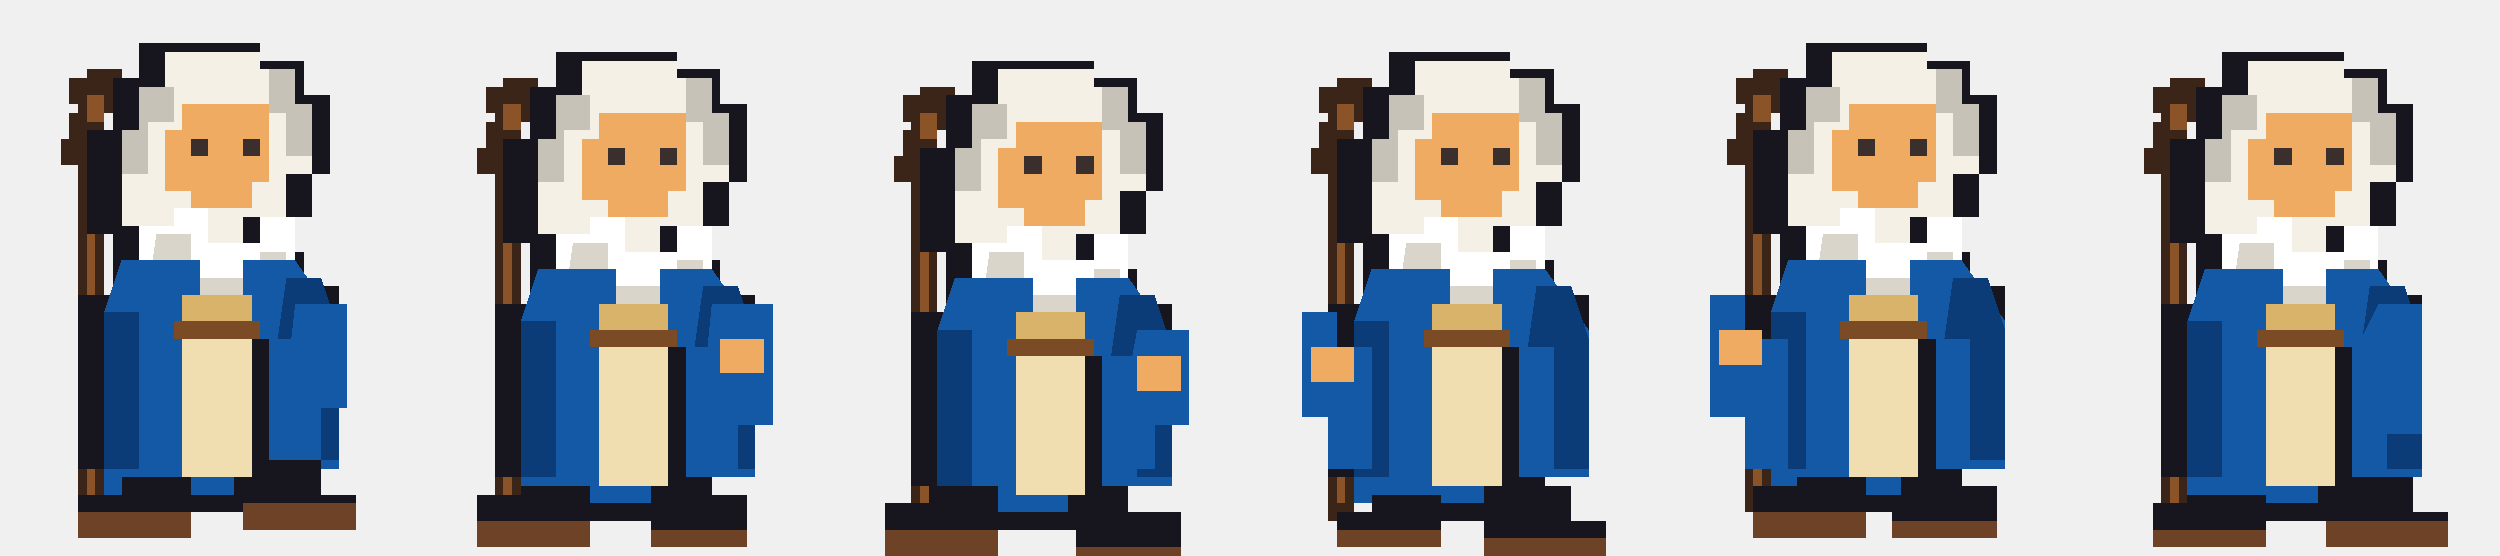
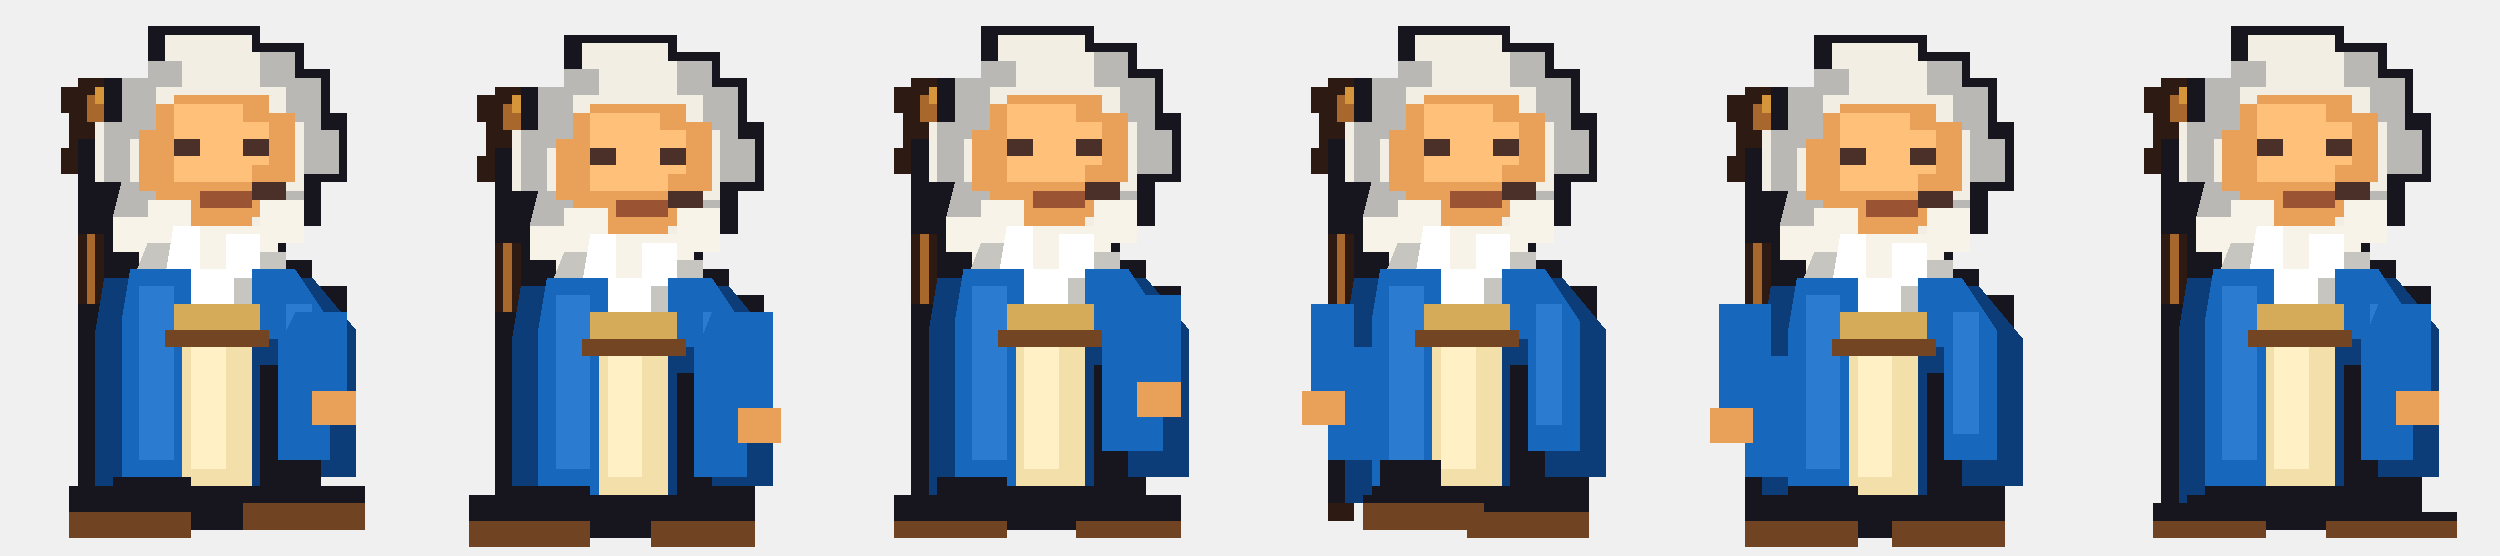
<svg xmlns="http://www.w3.org/2000/svg" width="288" height="64" viewBox="0 0 288 64" shape-rendering="crispEdges">
  <defs>
-     <g id="torso">
-       <path fill="#17151d" d="M16 5h14v2h5v4h3v9h-2v5h-4v4h3v4h4v19h-5v7H14v-5H9V34h4v-7h-3V15h3V9h3z" />
-       <path fill="#f4f0e5" d="M19 6h11v2h4v4h2v8h-3v5h-5v5H18v-4h-4V16h2v-6h3z" />
-       <path fill="#c7c2b8" d="M16 10h4v4h-3v6h-3v-5h2zm15-2h3v4h2v6h-3v-5h-2z" />
-       <path fill="#efab61" d="M21 12h10v9h-2v3h-7v-2h-3v-7h2z" />
-       <path fill="#3a2f2c" d="M22 16h2v2h-2zm6 0h2v2h-2z" />
-       <path fill="#ffffff" d="M20 24h4v4h6v-3h4v5h-3v4H20v-3h-4v-5h4z" />
-       <path fill="#d9d5cb" d="M18 27h4v5h8v-3h3v5h-3v3H21v-3h-4z" />
-       <path fill="#1459a6" d="M14 30h9v5h5v-5h6l5 7v17h-8V39h-4v18H12V36z" />
-       <path fill="#0c3c78" d="M12 36h4v18h-4zm21-4h4l2 6v15h-4V39h-3z" />
-       <path fill="#f0deb0" d="M21 34h8v21h-8z" />
-       <path fill="#d9b36a" d="M21 34h8v3h-8z" />
-       <path fill="#7a4b24" d="M20 37h10v2H20z" />
+     <g id="body">
+       <path fill="#17151d" d="M17 3h13v2h5v3h3v5h2v8h-3v5h-4v4h3v3h4v18h-4v7h-8v3H13v-3H9V35h3v-8H9V16h3V9h5z" />
+       <path fill="#f2eee4" d="M19 4h10v2h5v3h3v6h2v5h-4v5h-4v4H18v-3h-4v-5h-3v-7h3V9h5z" />
+       <path fill="#b9b8b5" d="M17 7h4v3h-3v6h-3v5h-3v-7h2V9h3zm13-1h4v3h3v6h2v5h-4v-6h-2v-4h-3zM14 21h4v5h3v3h-5l-3-4zm17 1h4v4h-3v3h-5v-3h3z" />
+       <path fill="#e9a15a" d="M20 11h11v2h3v8h-2v4h-3v3h-7v-2h-4v-4h-2v-7h2v-3h2z" />
+       <path fill="#ffc17a" d="M20 12h8v2h3v5h-2v2h-9z" />
+       <path fill="#4a3028" d="M20 16h3v2h-3zm8 0h3v2h-3zm3 5h2v2h-4v-2z" />
+       <path fill="#9a5434" d="M23 22h6v2h-6z" />
+       <path fill="#f7f3e8" d="M17 23h5v3h8v-3h5v5h-3v5h-4v4h-8v-3h-4v-5h-3v-4h4z" />
+       <path fill="#c7c5c0" d="M17 28h4v4h8v-3h4v4h-3v4h-3v3h-6v-3h-3v-4h-3z" />
+       <path fill="#ffffff" d="M20 26h3v5h3v-4h4v5h-3v3h-5v-3h-3z" />
+       <path fill="#0c3d79" d="M12 32h8v3h10v-3h6l5 6v17h-7V42h-4v16H11V38z" />
+       <path fill="#1768bd" d="M15 31h7v5h7v-5h5l4 6v15h-6V39h-4v18H14V37z" />
+       <path fill="#2b7bd0" d="M16 33h4v20h-4zm17 2h3v14h-3z" />
+       <path fill="#f2dfaa" d="M21 35h8v21h-8z" />
+       <path fill="#fff0c5" d="M22 36h4v18h-4z" />
+       <path fill="#d5aa58" d="M20 35h10v3H20z" />
+       <path fill="#734523" d="M19 38h12v2H19z" />
+       <path fill="#17151d" d="M14 56h16v3H14z" />
    </g>
    <g id="staff">
-       <path fill="#3b2418" d="M7 16h5v3H7zM8 13h4v3H8zM9 10h4v3H9zM10 8h4v4h-2v2H9v-2H8V9h2zM9 18h3v41H9z" />
-       <path fill="#8b5428" d="M10 11h2v3h-2zm0 9h1v37h-1z" />
+       <path fill="#2d1b13" d="M7 17h5v3H7zM8 13h4v4H8zM9 9h5v4h-2v2H8v-2H7v-3h2zM9 19h3v41H9z" />
+       <path fill="#a8672d" d="M10 11h2v3h-2zm0 10h1v36h-1z" />
+       <path fill="#d5953b" d="M11 10h2v2h-2z" />
    </g>
  </defs>
-   <g transform="translate(0 0)">
+   <g>
    <use href="#staff" />
-     <use href="#torso" />
-     <path fill="#1459a6" d="M34 35h6v12h-3v6h-5z" />
-     <path fill="#17151d" d="M14 55h8v4H9v-2h5zm16-2h7v4h4v3H28v-3h2z" />
-     <path fill="#6d4227" d="M9 59h13v3H9zm19-1h13v3H28z" />
+     <use href="#body" />
+     <path fill="#1768bd" d="M34 36h6v10h-2v7h-6V40z" />
+     <path fill="#e9a15a" d="M36 45h5v4h-5z" />
+     <path fill="#17151d" d="M13 55h9v4H8v-3h5zm17-2h7v3h5v4H28v-3h2z" />
+     <path fill="#704323" d="M8 59h14v3H8zm20-1h14v3H28z" />
  </g>
  <g transform="translate(48 1)">
    <use href="#staff" />
-     <use href="#torso" />
-     <path fill="#1459a6" d="M34 34h7v14h-4v6h-5z" />
-     <path fill="#efab61" d="M35 38h5v4h-5z" />
-     <path fill="#17151d" d="M12 55h8v4H7v-3h5zm18 1h8v4H27v-3h3z" />
-     <path fill="#6d4227" d="M7 59h13v3H7zm20 1h11v2H27z" />
+     <use href="#body" />
+     <path fill="#1768bd" d="M34 35h7v12h-3v7h-6V40z" />
+     <path fill="#e9a15a" d="M37 46h5v4h-5z" />
+     <path fill="#17151d" d="M11 55h9v4H6v-3h5zm20 0h8v4H27v-3h4z" />
+     <path fill="#704323" d="M6 59h14v3H6zm21 0h12v3H27z" />
  </g>
-   <g transform="translate(96 2)">
+   <g transform="translate(96 0)">
    <use href="#staff" />
-     <use href="#torso" />
-     <path fill="#1459a6" d="M35 36h6v11h-4v5h-5z" />
-     <path fill="#efab61" d="M35 39h5v4h-5z" />
-     <path fill="#17151d" d="M11 54h8v5H6v-3h5zm20 3h9v4H28v-3h3z" />
-     <path fill="#6d4227" d="M6 59h13v3H6zm22 2h12v2H28z" />
+     <use href="#body" />
+     <path fill="#1768bd" d="M33 34h7v11h-3v7h-6V39z" />
+     <path fill="#e9a15a" d="M35 44h5v4h-5z" />
+     <path fill="#17151d" d="M12 55h8v5H7v-3h5zm19 2h9v3H28v-2h3z" />
+     <path fill="#704323" d="M7 60h13v2H7zm21 0h12v2H28z" />
  </g>
-   <g transform="translate(144 1)">
+   <g transform="translate(144 0)">
    <use href="#staff" />
-     <use href="#torso" />
-     <path fill="#1459a6" d="M10 35H6v12h3v6h5V39h-4z" />
-     <path fill="#efab61" d="M7 39h5v4H7z" />
-     <path fill="#17151d" d="M14 56h8v4H10v-2h4zm15-1h8v4h4v2H27v-3h2z" />
-     <path fill="#6d4227" d="M10 60h12v2H10zm17 1h14v2H27z" />
+     <use href="#body" />
+     <path fill="#1768bd" d="M12 35H7v11h2v7h6V40h-3z" />
+     <path fill="#e9a15a" d="M6 45h5v4H6z" />
+     <path fill="#17151d" d="M15 53h7v3h5v4H13v-3h2zm15 2h9v4H25v-3h5z" />
+     <path fill="#704323" d="M13 58h14v3H13zm12 1h14v3H25z" />
  </g>
-   <g transform="translate(192 0)">
+   <g transform="translate(192 1)">
    <use href="#staff" />
-     <use href="#torso" />
-     <path fill="#1459a6" d="M9 34H5v14h4v6h5V39H9z" />
-     <path fill="#efab61" d="M6 38h5v4H6z" />
-     <path fill="#17151d" d="M15 55h8v4H10v-3h5zm14 1h9v4H26v-3h3z" />
-     <path fill="#6d4227" d="M10 59h13v3H10zm16 1h12v2H26z" />
+     <use href="#body" />
+     <path fill="#1768bd" d="M12 34H6v13h3v7h6V40h-3z" />
+     <path fill="#e9a15a" d="M5 46h5v4H5z" />
+     <path fill="#17151d" d="M14 55h8v4H9v-3h5zm16 0h9v4H26v-3h4z" />
+     <path fill="#704323" d="M9 59h13v3H9zm17 0h13v3H26z" />
  </g>
-   <g transform="translate(240 1)">
+   <g transform="translate(240 0)">
    <use href="#staff" />
-     <use href="#torso" />
-     <path fill="#1459a6" d="M34 34h5v15h-4v5h-3V38z" />
-     <path fill="#17151d" d="M12 56h9v4H8v-3h4zm18-2h8v4h4v3H28v-3h2z" />
-     <path fill="#6d4227" d="M8 60h13v2H8zm20-1h14v3H28z" />
+     <use href="#body" />
+     <path fill="#1768bd" d="M34 35h6v11h-2v7h-6V40z" />
+     <path fill="#e9a15a" d="M36 45h5v4h-5z" />
+     <path fill="#17151d" d="M12 57h9v3H8v-2h4zm19-2h8v4h4v3H28v-4h3z" />
+     <path fill="#704323" d="M8 60h13v2H8zm20 0h15v2H28z" />
  </g>
</svg>
